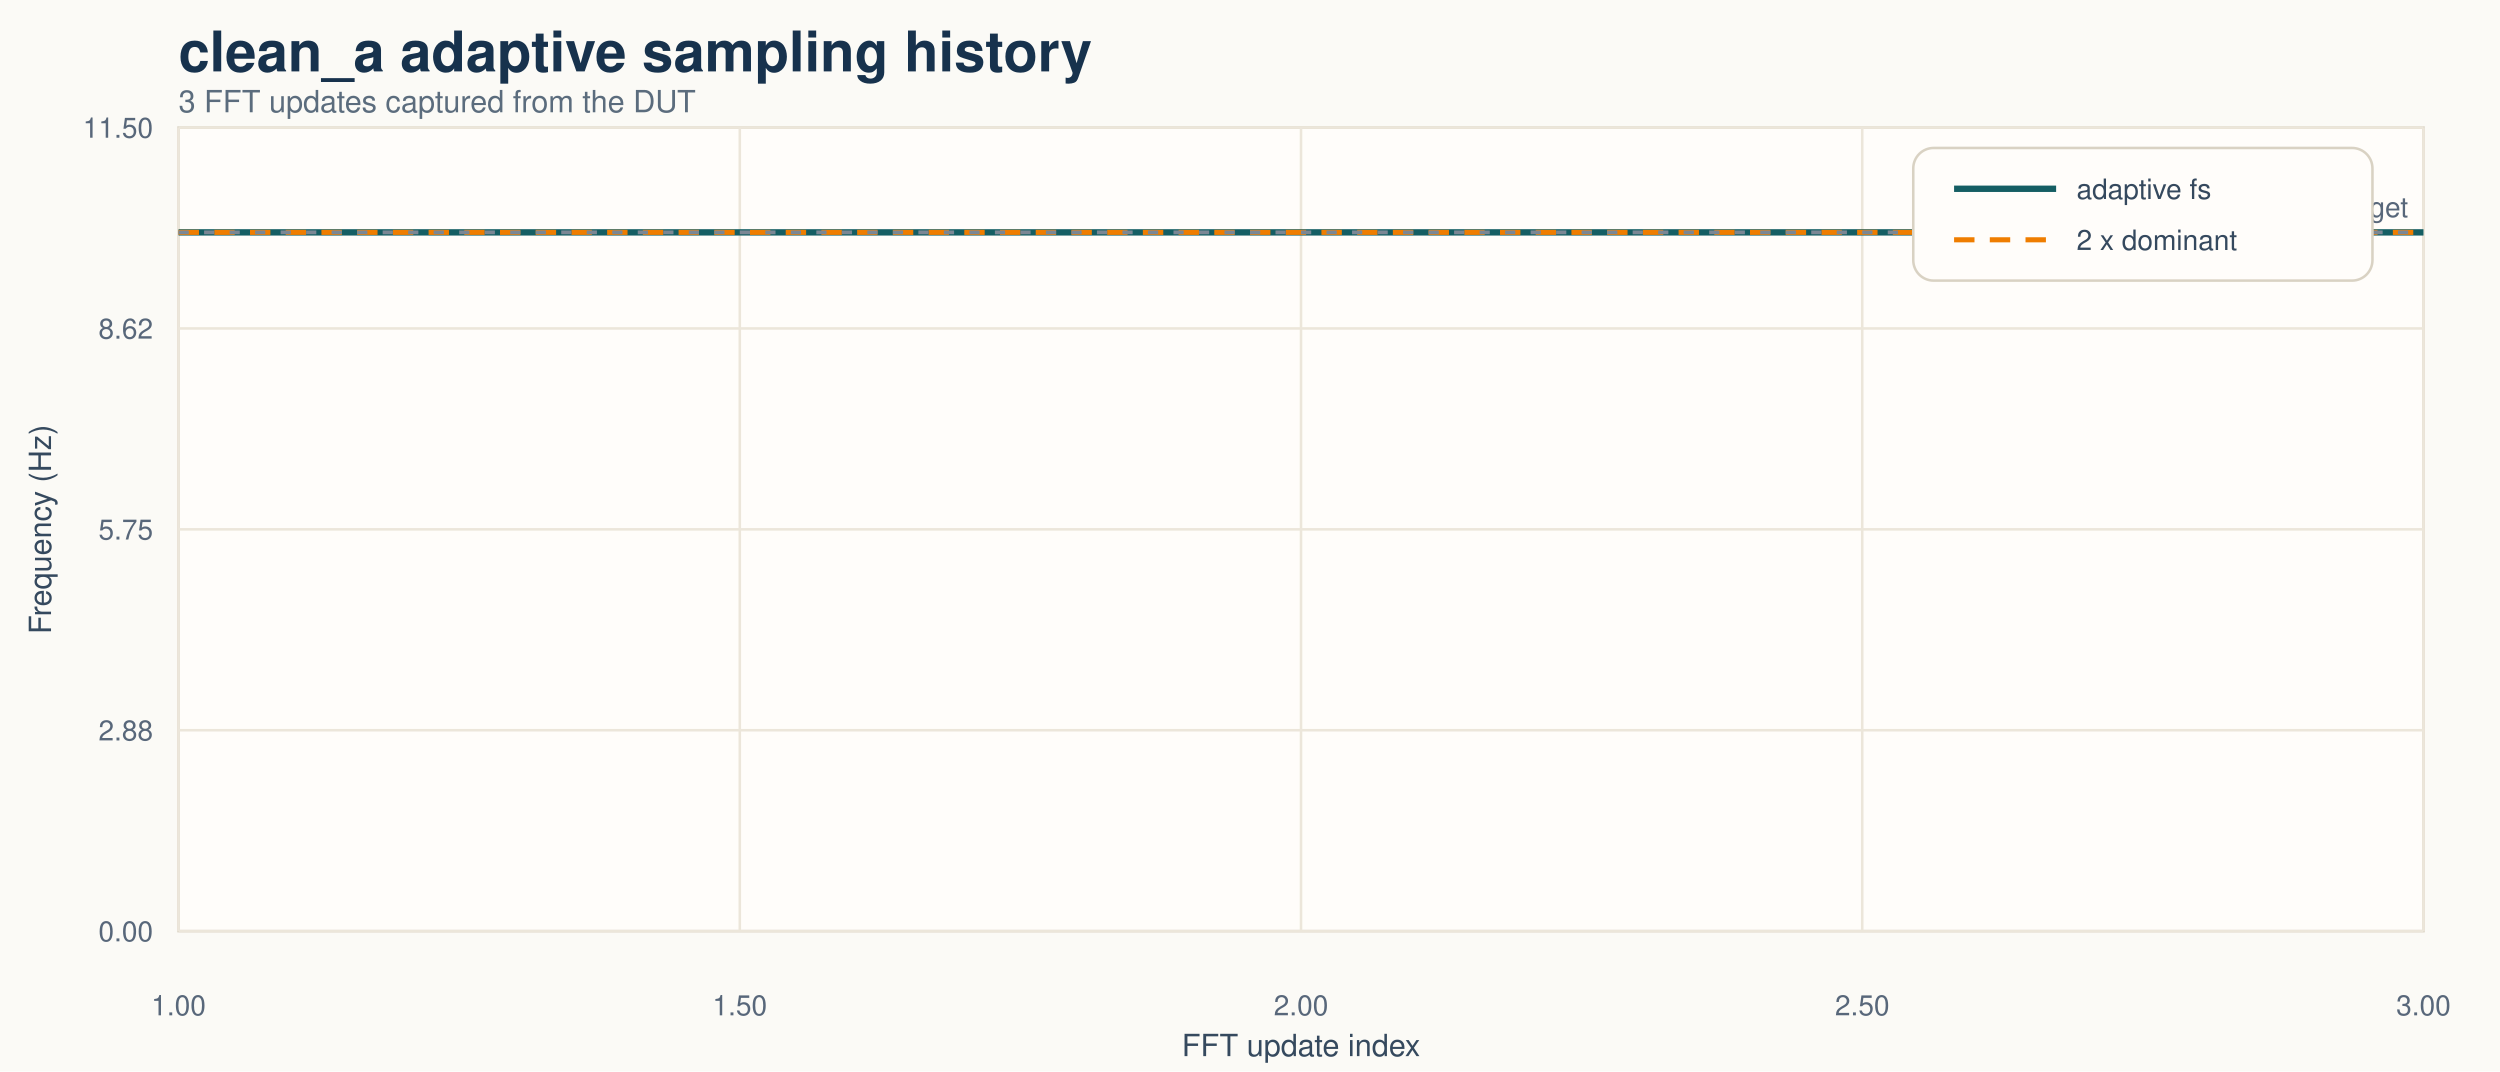
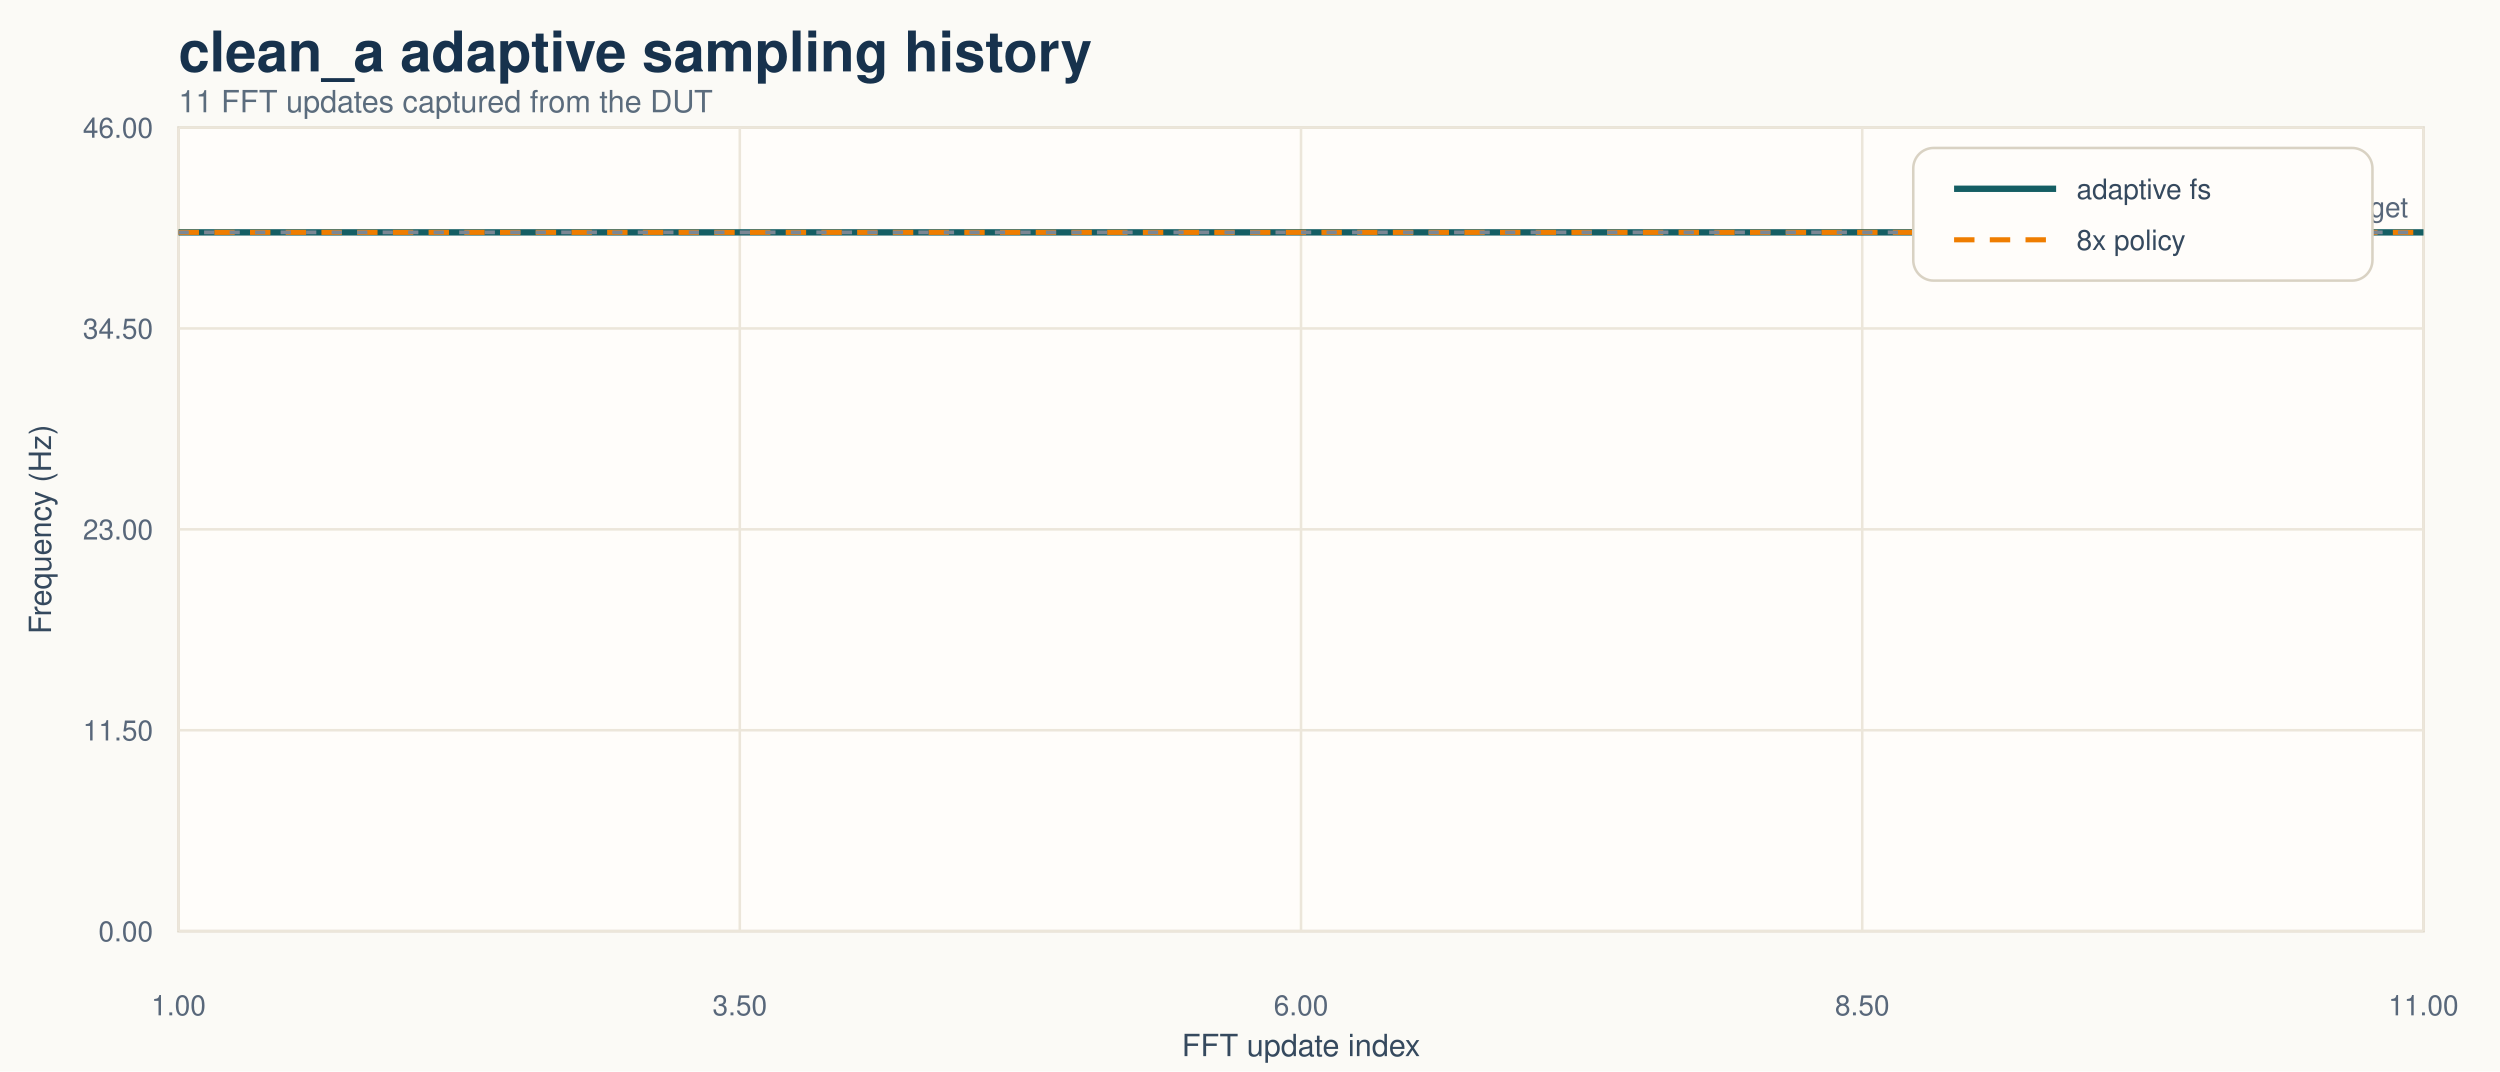
<svg xmlns="http://www.w3.org/2000/svg" width="980" height="420" viewBox="0 0 980 420">
  <rect width="100%" height="100%" fill="#fbfaf6" />
  <text x="70" y="28" font-family="Helvetica, Arial, sans-serif" font-size="22" font-weight="700" fill="#17324d">clean_a adaptive sampling history</text>
-   <text x="70" y="44" font-family="Helvetica, Arial, sans-serif" font-size="12" fill="#5b6c7d">3 FFT updates captured from the DUT</text>
+   <text x="70" y="44" font-family="Helvetica, Arial, sans-serif" font-size="12" fill="#5b6c7d">11 FFT updates captured from the DUT</text>
  <rect x="70" y="50" width="880" height="315" fill="#fffdfa" stroke="#d9d2c3" stroke-width="1" />
  <line x1="70.00" y1="50" x2="70.00" y2="365" stroke="#ece6da" stroke-width="1" />
  <text x="70.00" y="398" text-anchor="middle" font-family="Helvetica, Arial, sans-serif" font-size="11" fill="#58677a">1.00</text>
  <line x1="290.00" y1="50" x2="290.00" y2="365" stroke="#ece6da" stroke-width="1" />
-   <text x="290.00" y="398" text-anchor="middle" font-family="Helvetica, Arial, sans-serif" font-size="11" fill="#58677a">1.50</text>
+   <text x="290.00" y="398" text-anchor="middle" font-family="Helvetica, Arial, sans-serif" font-size="11" fill="#58677a">3.50</text>
  <line x1="510.00" y1="50" x2="510.00" y2="365" stroke="#ece6da" stroke-width="1" />
-   <text x="510.00" y="398" text-anchor="middle" font-family="Helvetica, Arial, sans-serif" font-size="11" fill="#58677a">2.00</text>
+   <text x="510.00" y="398" text-anchor="middle" font-family="Helvetica, Arial, sans-serif" font-size="11" fill="#58677a">6.00</text>
  <line x1="730.00" y1="50" x2="730.00" y2="365" stroke="#ece6da" stroke-width="1" />
-   <text x="730.00" y="398" text-anchor="middle" font-family="Helvetica, Arial, sans-serif" font-size="11" fill="#58677a">2.50</text>
+   <text x="730.00" y="398" text-anchor="middle" font-family="Helvetica, Arial, sans-serif" font-size="11" fill="#58677a">8.50</text>
  <line x1="950.00" y1="50" x2="950.00" y2="365" stroke="#ece6da" stroke-width="1" />
-   <text x="950.00" y="398" text-anchor="middle" font-family="Helvetica, Arial, sans-serif" font-size="11" fill="#58677a">3.00</text>
+   <text x="950.00" y="398" text-anchor="middle" font-family="Helvetica, Arial, sans-serif" font-size="11" fill="#58677a">11.00</text>
  <line x1="70" y1="365.00" x2="950" y2="365.00" stroke="#ece6da" stroke-width="1" />
  <text x="60" y="369.00" text-anchor="end" font-family="Helvetica, Arial, sans-serif" font-size="11" fill="#58677a">0.00</text>
  <line x1="70" y1="286.25" x2="950" y2="286.25" stroke="#ece6da" stroke-width="1" />
-   <text x="60" y="290.25" text-anchor="end" font-family="Helvetica, Arial, sans-serif" font-size="11" fill="#58677a">2.88</text>
+   <text x="60" y="290.25" text-anchor="end" font-family="Helvetica, Arial, sans-serif" font-size="11" fill="#58677a">11.50</text>
  <line x1="70" y1="207.50" x2="950" y2="207.50" stroke="#ece6da" stroke-width="1" />
-   <text x="60" y="211.50" text-anchor="end" font-family="Helvetica, Arial, sans-serif" font-size="11" fill="#58677a">5.75</text>
+   <text x="60" y="211.50" text-anchor="end" font-family="Helvetica, Arial, sans-serif" font-size="11" fill="#58677a">23.00</text>
  <line x1="70" y1="128.75" x2="950" y2="128.75" stroke="#ece6da" stroke-width="1" />
-   <text x="60" y="132.75" text-anchor="end" font-family="Helvetica, Arial, sans-serif" font-size="11" fill="#58677a">8.62</text>
+   <text x="60" y="132.75" text-anchor="end" font-family="Helvetica, Arial, sans-serif" font-size="11" fill="#58677a">34.50</text>
  <line x1="70" y1="50.00" x2="950" y2="50.00" stroke="#ece6da" stroke-width="1" />
-   <text x="60" y="54.00" text-anchor="end" font-family="Helvetica, Arial, sans-serif" font-size="11" fill="#58677a">11.50</text>
+   <text x="60" y="54.00" text-anchor="end" font-family="Helvetica, Arial, sans-serif" font-size="11" fill="#58677a">46.00</text>
  <text x="510.00" y="414" text-anchor="middle" font-family="Helvetica, Arial, sans-serif" font-size="12" fill="#35495e">FFT update index</text>
  <text x="20" y="207.50" text-anchor="middle" font-family="Helvetica, Arial, sans-serif" font-size="12" fill="#35495e" transform="rotate(-90 20 207.50)">Frequency (Hz)</text>
-   <polyline fill="none" stroke="#155e63" stroke-width="2.5" points="70.00,91.09 510.00,91.09 950.00,91.09" />
-   <polyline fill="none" stroke="#ef7d00" stroke-width="2" stroke-dasharray="8 6" points="70.00,91.09 510.00,91.09 950.00,91.09" />
+   <polyline fill="none" stroke="#155e63" stroke-width="2.5" points="70.00,91.09 158.00,91.09 246.00,91.09 334.00,91.09 422.00,91.09 510.00,91.09 598.00,91.09 686.00,91.09 774.00,91.09 862.00,91.09 950.00,91.09" />
+   <polyline fill="none" stroke="#ef7d00" stroke-width="2" stroke-dasharray="8 6" points="70.00,91.09 158.00,91.09 246.00,91.09 334.00,91.09 422.00,91.09 510.00,91.09 598.00,91.09 686.00,91.09 774.00,91.09 862.00,91.09 950.00,91.09" />
  <line x1="70" y1="91.09" x2="950" y2="91.09" stroke="#7b8794" stroke-dasharray="4 6" stroke-width="1.5" />
-   <text x="944" y="85.09" text-anchor="end" font-family="Helvetica, Arial, sans-serif" font-size="11" fill="#58677a">10 Hz target</text>
+   <text x="944" y="85.09" text-anchor="end" font-family="Helvetica, Arial, sans-serif" font-size="11" fill="#58677a">40 Hz target</text>
  <rect x="750" y="58" width="180" height="52" rx="8" fill="#fffdfa" stroke="#d9d2c3" />
  <line x1="766" y1="74" x2="806" y2="74" stroke="#155e63" stroke-width="2.5" />
  <text x="814" y="78" font-family="Helvetica, Arial, sans-serif" font-size="11" fill="#35495e">adaptive fs</text>
  <line x1="766" y1="94" x2="806" y2="94" stroke="#ef7d00" stroke-width="2" stroke-dasharray="8 6" />
-   <text x="814" y="98" font-family="Helvetica, Arial, sans-serif" font-size="11" fill="#35495e">2 x dominant</text>
+   <text x="814" y="98" font-family="Helvetica, Arial, sans-serif" font-size="11" fill="#35495e">8x policy</text>
</svg>
